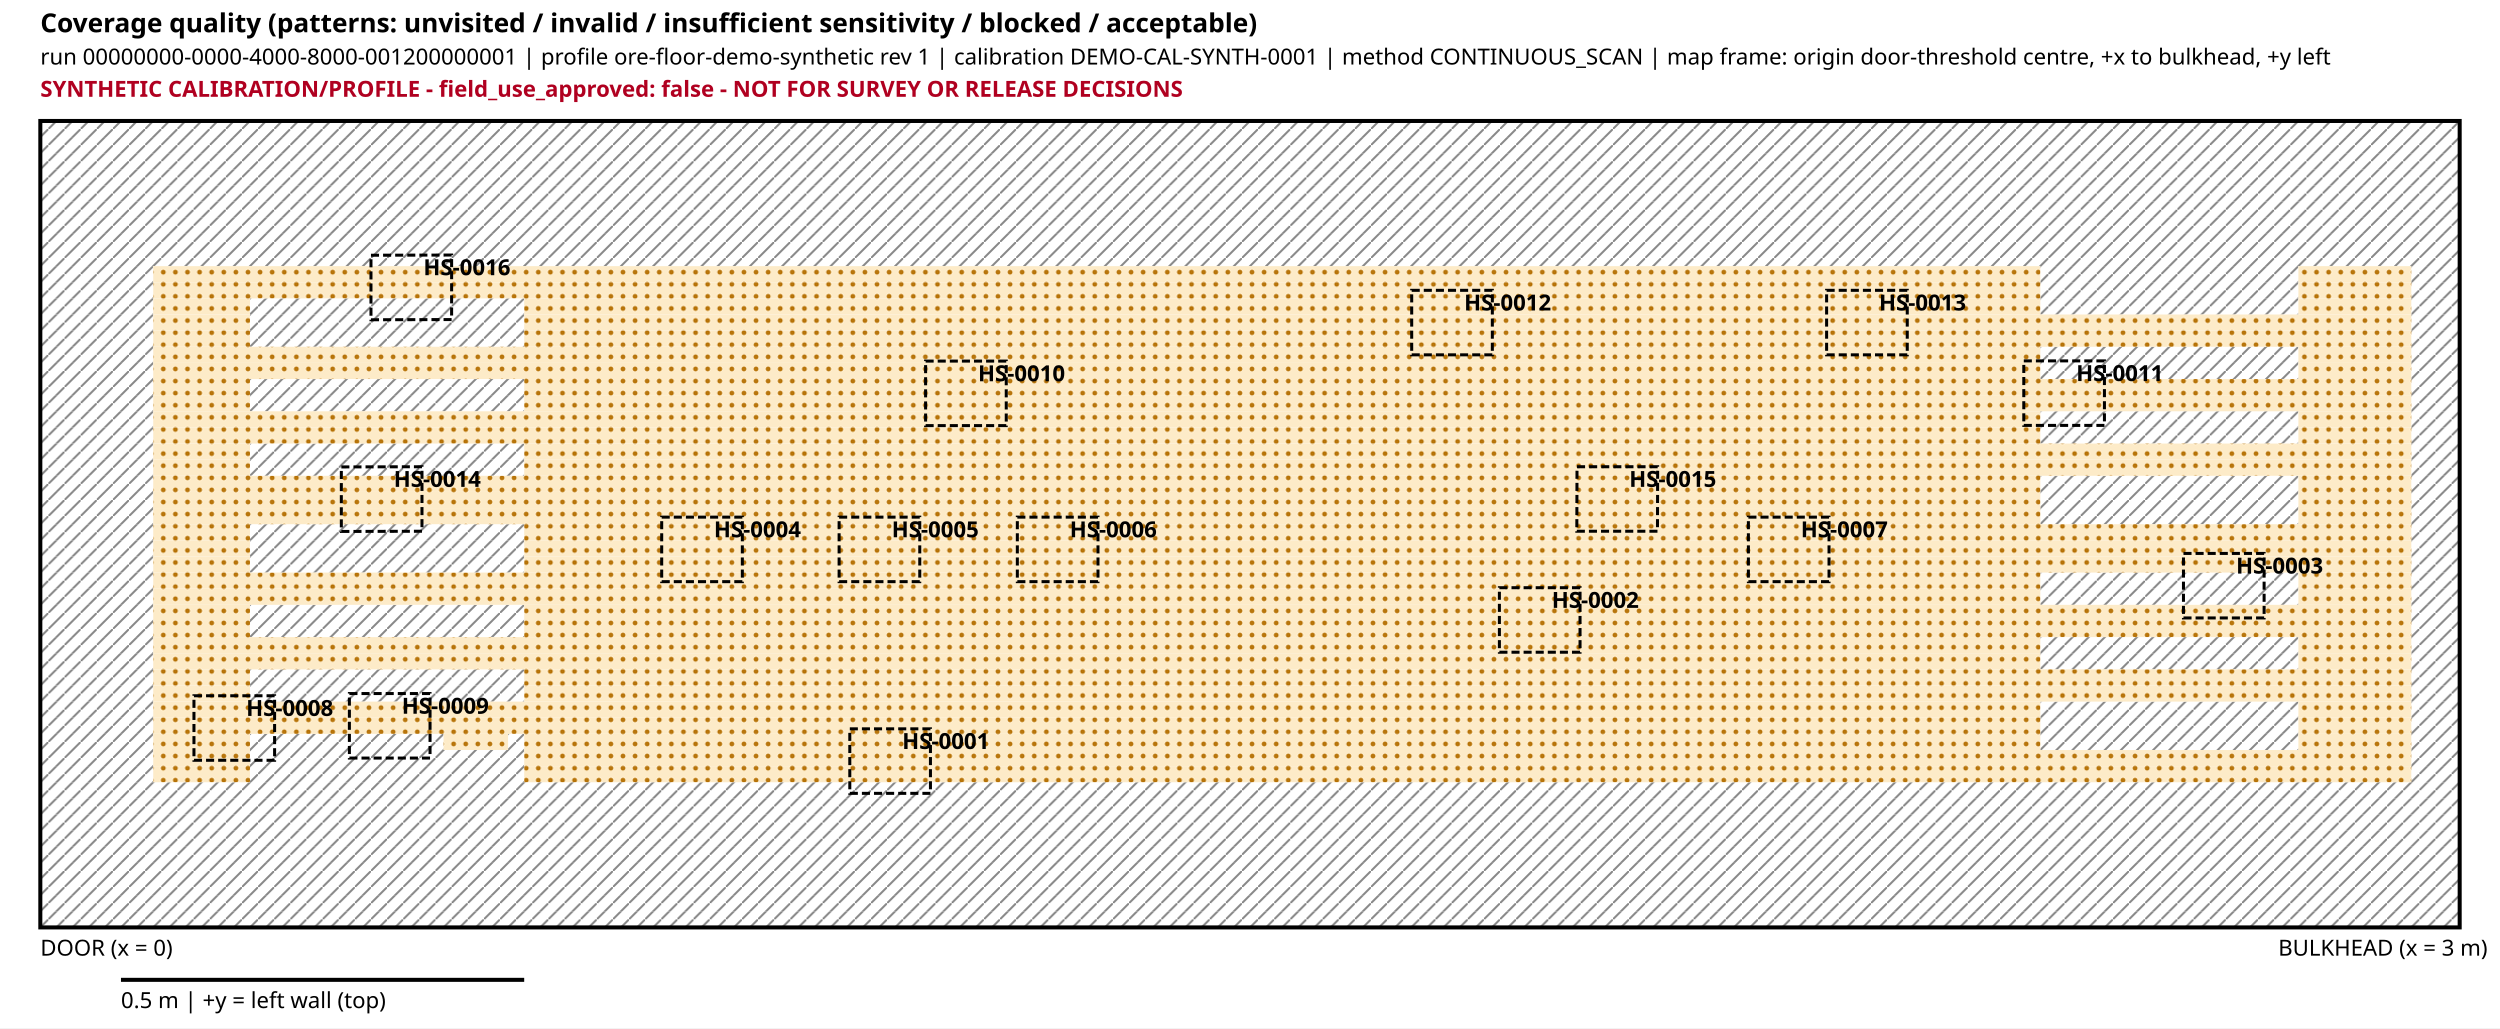
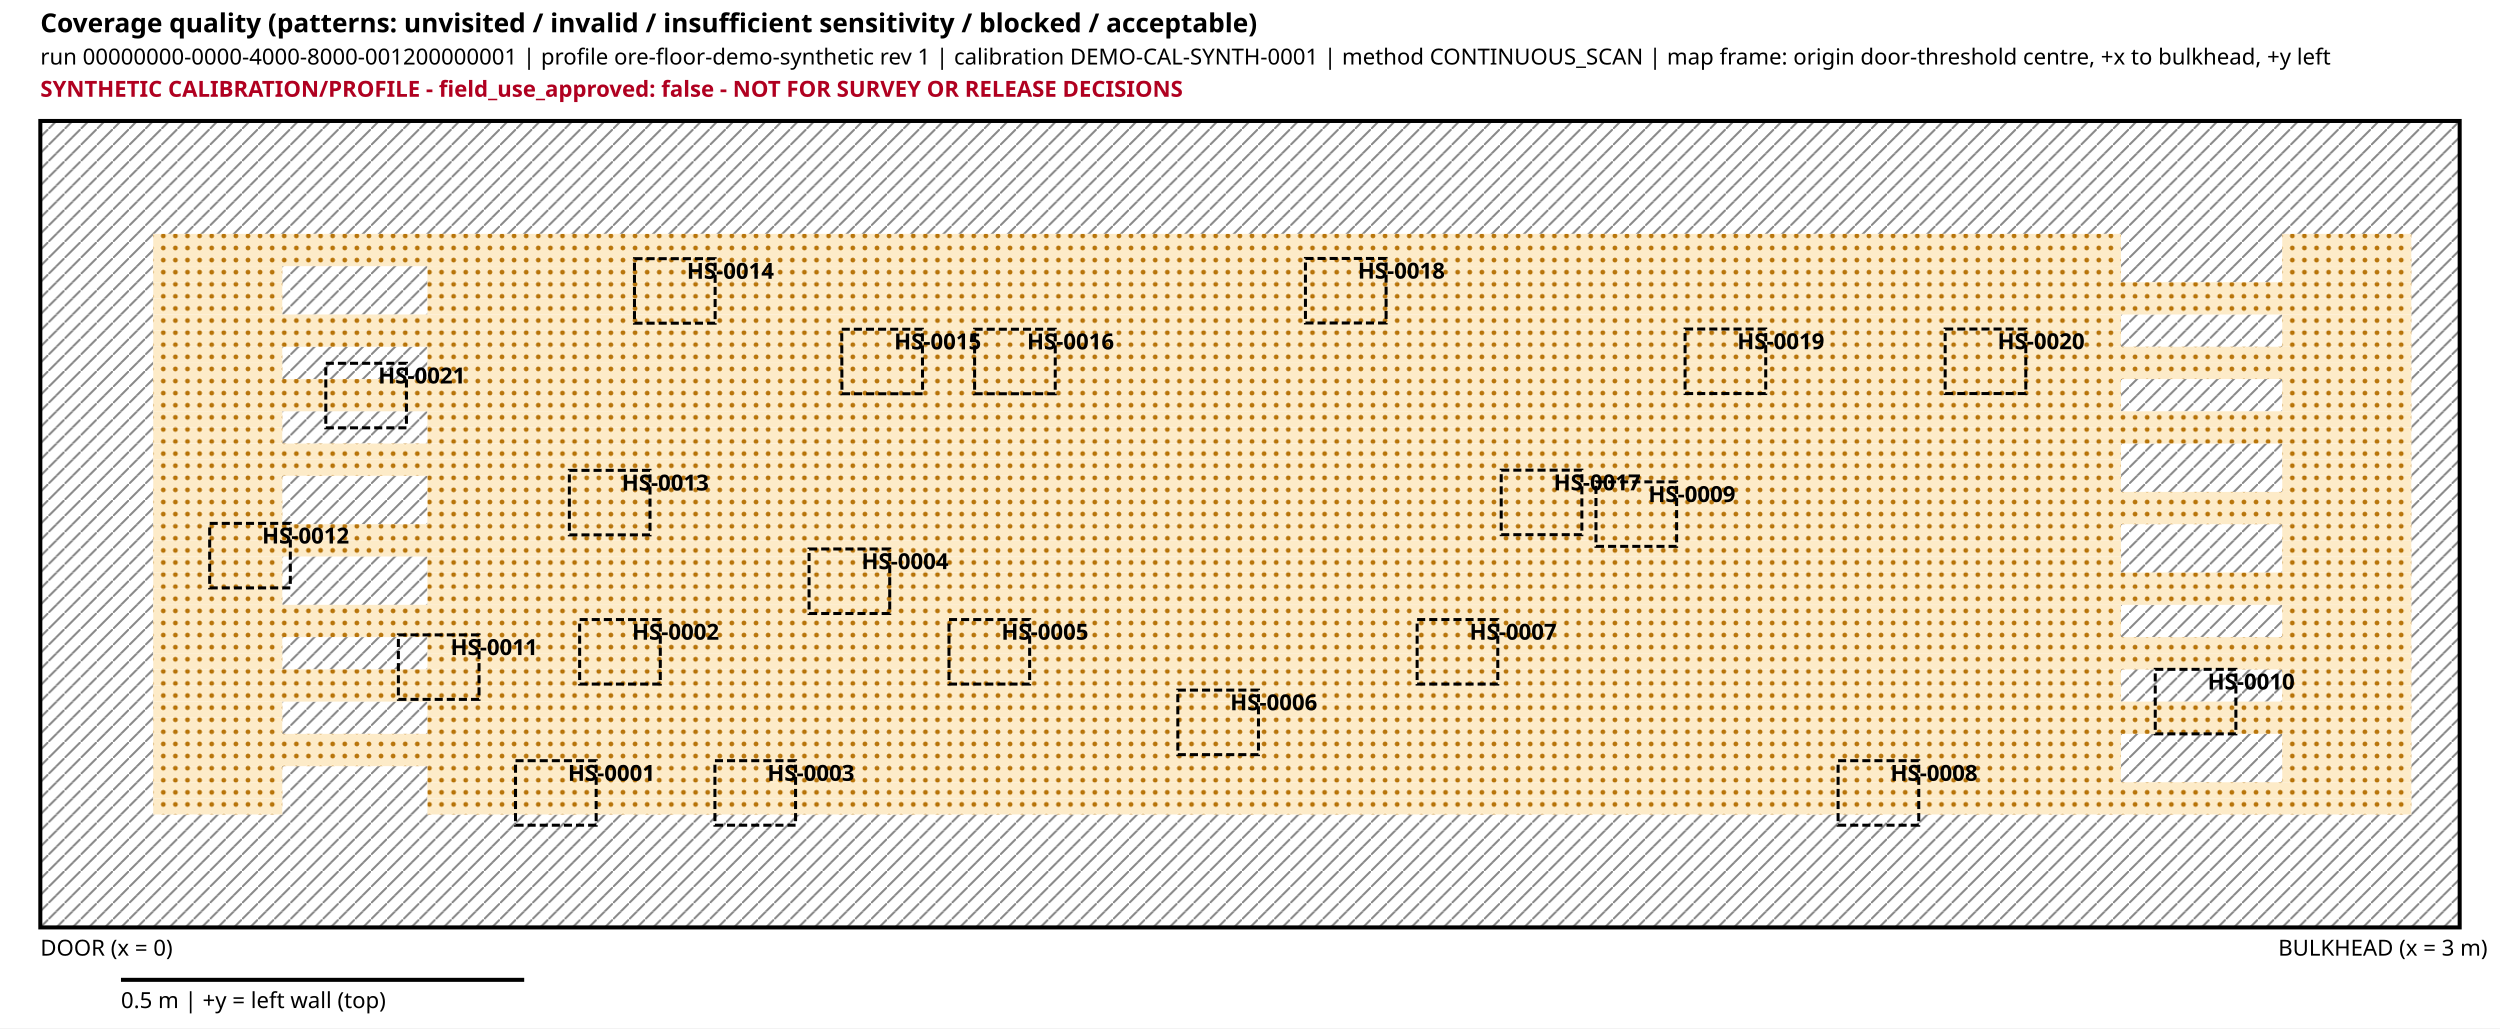
<svg xmlns="http://www.w3.org/2000/svg" width="1240" height="510" viewBox="0 0 1240 510" font-family="sans-serif" font-size="11">
  <defs>
    <pattern id="p-UNVISITED" width="8" height="8" patternUnits="userSpaceOnUse">
      <rect width="8" height="8" fill="#fff" />
      <path d="M0 8L8 0" stroke="#888" stroke-width="1" />
    </pattern>
    <pattern id="p-INVALID_DATA" width="8" height="8" patternUnits="userSpaceOnUse">
      <rect width="8" height="8" fill="#f6d5d5" />
      <path d="M0 0L8 8M0 8L8 0" stroke="#c83c3c" stroke-width="1" />
    </pattern>
    <pattern id="p-INSUFFICIENT_SENSITIVITY" width="6" height="6" patternUnits="userSpaceOnUse">
      <rect width="6" height="6" fill="#fdebc8" />
      <circle cx="3" cy="3" r="1.2" fill="#b9770e" />
    </pattern>
    <pattern id="p-BLOCKED" width="8" height="8" patternUnits="userSpaceOnUse">
      <rect width="8" height="8" fill="#e4dcf0" />
      <path d="M0 4H8" stroke="#785aa0" stroke-width="2" />
    </pattern>
    <pattern id="p-EXCLUDED" width="8" height="8" patternUnits="userSpaceOnUse">
      <rect width="8" height="8" fill="#5a5a5a" />
    </pattern>
    <pattern id="p-ACCEPTABLE" width="8" height="8" patternUnits="userSpaceOnUse">
      <rect width="8" height="8" fill="#2e8b57" />
    </pattern>
  </defs>
  <rect width="1240" height="510" fill="#fff" />
  <text x="20" y="16" font-size="13" font-weight="bold">Coverage quality (patterns: unvisited / invalid / insufficient sensitivity / blocked / acceptable)</text>
  <text x="20" y="32">run 00000000-0000-4000-8000-001200000001 | profile ore-floor-demo-synthetic rev 1 | calibration DEMO-CAL-SYNTH-0001 | method CONTINUOUS_SCAN | map frame: origin door-threshold centre, +x to bulkhead, +y left</text>
  <text x="20" y="48" fill="#b00020" font-weight="bold">SYNTHETIC CALIBRATION/PROFILE - field_use_approved: false - NOT FOR SURVEY OR RELEASE DECISIONS</text>
  <rect x="20.0" y="452.0" width="1200.0" height="8.0" fill="url(#p-UNVISITED)" />
  <rect x="20.0" y="444.0" width="1200.0" height="8.0" fill="url(#p-UNVISITED)" />
  <rect x="20.0" y="436.0" width="1200.0" height="8.0" fill="url(#p-UNVISITED)" />
  <rect x="20.0" y="428.0" width="1200.0" height="8.0" fill="url(#p-UNVISITED)" />
  <rect x="20.0" y="420.0" width="1200.0" height="8.0" fill="url(#p-UNVISITED)" />
  <rect x="20.0" y="412.0" width="1200.0" height="8.0" fill="url(#p-UNVISITED)" />
  <rect x="20.0" y="404.0" width="1200.0" height="8.0" fill="url(#p-UNVISITED)" />
-   <rect x="20.0" y="396.0" width="1200.0" height="8.0" fill="url(#p-UNVISITED)" />
-   <rect x="20.0" y="388.0" width="1200.0" height="8.0" fill="url(#p-UNVISITED)" />
+   <rect x="20.0" y="396.0" width="56.0" height="8.0" fill="url(#p-UNVISITED)" />
+   <rect x="140.0" y="396.0" width="72.0" height="8.0" fill="url(#p-UNVISITED)" />
+   <rect x="1196.0" y="396.0" width="24.0" height="8.0" fill="url(#p-UNVISITED)" />
+   <rect x="20.0" y="388.0" width="56.0" height="8.0" fill="url(#p-UNVISITED)" />
+   <rect x="140.0" y="388.0" width="72.0" height="8.0" fill="url(#p-UNVISITED)" />
+   <rect x="1196.0" y="388.0" width="24.0" height="8.0" fill="url(#p-UNVISITED)" />
  <rect x="20.0" y="380.0" width="56.0" height="8.0" fill="url(#p-UNVISITED)" />
-   <rect x="124.0" y="380.0" width="136.0" height="8.0" fill="url(#p-UNVISITED)" />
+   <rect x="140.0" y="380.0" width="72.0" height="8.0" fill="url(#p-UNVISITED)" />
+   <rect x="1052.0" y="380.0" width="80.0" height="8.0" fill="url(#p-UNVISITED)" />
  <rect x="1196.0" y="380.0" width="24.0" height="8.0" fill="url(#p-UNVISITED)" />
  <rect x="20.0" y="372.0" width="56.0" height="8.0" fill="url(#p-UNVISITED)" />
-   <rect x="124.0" y="372.0" width="136.0" height="8.0" fill="url(#p-UNVISITED)" />
+   <rect x="1052.0" y="372.0" width="80.0" height="8.0" fill="url(#p-UNVISITED)" />
  <rect x="1196.0" y="372.0" width="24.0" height="8.0" fill="url(#p-UNVISITED)" />
  <rect x="20.0" y="364.0" width="56.0" height="8.0" fill="url(#p-UNVISITED)" />
-   <rect x="124.0" y="364.0" width="96.0" height="8.0" fill="url(#p-UNVISITED)" />
-   <rect x="252.0" y="364.0" width="8.0" height="8.0" fill="url(#p-UNVISITED)" />
-   <rect x="1012.0" y="364.0" width="128.0" height="8.0" fill="url(#p-UNVISITED)" />
+   <rect x="1052.0" y="364.0" width="80.0" height="8.0" fill="url(#p-UNVISITED)" />
  <rect x="1196.0" y="364.0" width="24.0" height="8.0" fill="url(#p-UNVISITED)" />
  <rect x="20.0" y="356.0" width="56.0" height="8.0" fill="url(#p-UNVISITED)" />
-   <rect x="1012.0" y="356.0" width="128.0" height="8.0" fill="url(#p-UNVISITED)" />
+   <rect x="140.0" y="356.0" width="72.0" height="8.0" fill="url(#p-UNVISITED)" />
  <rect x="1196.0" y="356.0" width="24.0" height="8.0" fill="url(#p-UNVISITED)" />
  <rect x="20.0" y="348.0" width="56.0" height="8.0" fill="url(#p-UNVISITED)" />
-   <rect x="1012.0" y="348.0" width="128.0" height="8.0" fill="url(#p-UNVISITED)" />
+   <rect x="140.0" y="348.0" width="72.0" height="8.0" fill="url(#p-UNVISITED)" />
  <rect x="1196.0" y="348.0" width="24.0" height="8.0" fill="url(#p-UNVISITED)" />
  <rect x="20.0" y="340.0" width="56.0" height="8.0" fill="url(#p-UNVISITED)" />
-   <rect x="124.0" y="340.0" width="136.0" height="8.0" fill="url(#p-UNVISITED)" />
+   <rect x="1052.0" y="340.0" width="80.0" height="8.0" fill="url(#p-UNVISITED)" />
  <rect x="1196.0" y="340.0" width="24.0" height="8.0" fill="url(#p-UNVISITED)" />
  <rect x="20.0" y="332.0" width="56.0" height="8.0" fill="url(#p-UNVISITED)" />
-   <rect x="124.0" y="332.0" width="136.0" height="8.0" fill="url(#p-UNVISITED)" />
+   <rect x="1052.0" y="332.0" width="80.0" height="8.0" fill="url(#p-UNVISITED)" />
  <rect x="1196.0" y="332.0" width="24.0" height="8.0" fill="url(#p-UNVISITED)" />
  <rect x="20.0" y="324.0" width="56.0" height="8.0" fill="url(#p-UNVISITED)" />
-   <rect x="1012.0" y="324.0" width="128.0" height="8.0" fill="url(#p-UNVISITED)" />
+   <rect x="140.0" y="324.0" width="72.0" height="8.0" fill="url(#p-UNVISITED)" />
  <rect x="1196.0" y="324.0" width="24.0" height="8.0" fill="url(#p-UNVISITED)" />
  <rect x="20.0" y="316.0" width="56.0" height="8.0" fill="url(#p-UNVISITED)" />
-   <rect x="1012.0" y="316.0" width="128.0" height="8.0" fill="url(#p-UNVISITED)" />
+   <rect x="140.0" y="316.0" width="72.0" height="8.0" fill="url(#p-UNVISITED)" />
  <rect x="1196.0" y="316.0" width="24.0" height="8.0" fill="url(#p-UNVISITED)" />
  <rect x="20.0" y="308.0" width="56.0" height="8.0" fill="url(#p-UNVISITED)" />
-   <rect x="124.0" y="308.0" width="136.0" height="8.0" fill="url(#p-UNVISITED)" />
+   <rect x="1052.0" y="308.0" width="80.0" height="8.0" fill="url(#p-UNVISITED)" />
  <rect x="1196.0" y="308.0" width="24.0" height="8.0" fill="url(#p-UNVISITED)" />
  <rect x="20.0" y="300.0" width="56.0" height="8.0" fill="url(#p-UNVISITED)" />
-   <rect x="124.0" y="300.0" width="136.0" height="8.0" fill="url(#p-UNVISITED)" />
+   <rect x="1052.0" y="300.0" width="80.0" height="8.0" fill="url(#p-UNVISITED)" />
  <rect x="1196.0" y="300.0" width="24.0" height="8.0" fill="url(#p-UNVISITED)" />
  <rect x="20.0" y="292.0" width="56.0" height="8.0" fill="url(#p-UNVISITED)" />
-   <rect x="1012.0" y="292.0" width="128.0" height="8.0" fill="url(#p-UNVISITED)" />
+   <rect x="140.0" y="292.0" width="72.0" height="8.0" fill="url(#p-UNVISITED)" />
  <rect x="1196.0" y="292.0" width="24.0" height="8.0" fill="url(#p-UNVISITED)" />
  <rect x="20.0" y="284.0" width="56.0" height="8.0" fill="url(#p-UNVISITED)" />
-   <rect x="1012.0" y="284.0" width="128.0" height="8.0" fill="url(#p-UNVISITED)" />
+   <rect x="140.0" y="284.0" width="72.0" height="8.0" fill="url(#p-UNVISITED)" />
  <rect x="1196.0" y="284.0" width="24.0" height="8.0" fill="url(#p-UNVISITED)" />
  <rect x="20.0" y="276.0" width="56.0" height="8.0" fill="url(#p-UNVISITED)" />
-   <rect x="124.0" y="276.0" width="136.0" height="8.0" fill="url(#p-UNVISITED)" />
+   <rect x="140.0" y="276.0" width="72.0" height="8.0" fill="url(#p-UNVISITED)" />
+   <rect x="1052.0" y="276.0" width="80.0" height="8.0" fill="url(#p-UNVISITED)" />
  <rect x="1196.0" y="276.0" width="24.0" height="8.0" fill="url(#p-UNVISITED)" />
  <rect x="20.0" y="268.0" width="56.0" height="8.0" fill="url(#p-UNVISITED)" />
-   <rect x="124.0" y="268.0" width="136.0" height="8.0" fill="url(#p-UNVISITED)" />
+   <rect x="1052.0" y="268.0" width="80.0" height="8.0" fill="url(#p-UNVISITED)" />
  <rect x="1196.0" y="268.0" width="24.0" height="8.0" fill="url(#p-UNVISITED)" />
  <rect x="20.0" y="260.0" width="56.0" height="8.0" fill="url(#p-UNVISITED)" />
-   <rect x="124.0" y="260.0" width="136.0" height="8.0" fill="url(#p-UNVISITED)" />
+   <rect x="1052.0" y="260.0" width="80.0" height="8.0" fill="url(#p-UNVISITED)" />
  <rect x="1196.0" y="260.0" width="24.0" height="8.0" fill="url(#p-UNVISITED)" />
  <rect x="20.0" y="252.0" width="56.0" height="8.0" fill="url(#p-UNVISITED)" />
-   <rect x="1012.0" y="252.0" width="128.0" height="8.0" fill="url(#p-UNVISITED)" />
+   <rect x="140.0" y="252.0" width="72.0" height="8.0" fill="url(#p-UNVISITED)" />
  <rect x="1196.0" y="252.0" width="24.0" height="8.0" fill="url(#p-UNVISITED)" />
  <rect x="20.0" y="244.0" width="56.0" height="8.0" fill="url(#p-UNVISITED)" />
-   <rect x="1012.0" y="244.0" width="128.0" height="8.0" fill="url(#p-UNVISITED)" />
+   <rect x="140.0" y="244.0" width="72.0" height="8.0" fill="url(#p-UNVISITED)" />
  <rect x="1196.0" y="244.0" width="24.0" height="8.0" fill="url(#p-UNVISITED)" />
  <rect x="20.0" y="236.0" width="56.0" height="8.0" fill="url(#p-UNVISITED)" />
-   <rect x="1012.0" y="236.0" width="128.0" height="8.0" fill="url(#p-UNVISITED)" />
+   <rect x="140.0" y="236.0" width="72.0" height="8.0" fill="url(#p-UNVISITED)" />
+   <rect x="1052.0" y="236.0" width="80.0" height="8.0" fill="url(#p-UNVISITED)" />
  <rect x="1196.0" y="236.0" width="24.0" height="8.0" fill="url(#p-UNVISITED)" />
  <rect x="20.0" y="228.0" width="56.0" height="8.0" fill="url(#p-UNVISITED)" />
-   <rect x="124.0" y="228.0" width="136.0" height="8.0" fill="url(#p-UNVISITED)" />
+   <rect x="1052.0" y="228.0" width="80.0" height="8.0" fill="url(#p-UNVISITED)" />
  <rect x="1196.0" y="228.0" width="24.0" height="8.0" fill="url(#p-UNVISITED)" />
  <rect x="20.0" y="220.0" width="56.0" height="8.0" fill="url(#p-UNVISITED)" />
-   <rect x="124.0" y="220.0" width="136.0" height="8.0" fill="url(#p-UNVISITED)" />
+   <rect x="1052.0" y="220.0" width="80.0" height="8.0" fill="url(#p-UNVISITED)" />
  <rect x="1196.0" y="220.0" width="24.0" height="8.0" fill="url(#p-UNVISITED)" />
  <rect x="20.0" y="212.0" width="56.0" height="8.0" fill="url(#p-UNVISITED)" />
-   <rect x="1012.0" y="212.0" width="128.0" height="8.0" fill="url(#p-UNVISITED)" />
+   <rect x="140.0" y="212.0" width="72.0" height="8.0" fill="url(#p-UNVISITED)" />
  <rect x="1196.0" y="212.0" width="24.0" height="8.0" fill="url(#p-UNVISITED)" />
  <rect x="20.0" y="204.0" width="56.0" height="8.0" fill="url(#p-UNVISITED)" />
-   <rect x="1012.0" y="204.0" width="128.0" height="8.0" fill="url(#p-UNVISITED)" />
+   <rect x="140.0" y="204.0" width="72.0" height="8.0" fill="url(#p-UNVISITED)" />
  <rect x="1196.0" y="204.0" width="24.0" height="8.0" fill="url(#p-UNVISITED)" />
  <rect x="20.0" y="196.0" width="56.0" height="8.0" fill="url(#p-UNVISITED)" />
-   <rect x="124.0" y="196.0" width="136.0" height="8.0" fill="url(#p-UNVISITED)" />
+   <rect x="1052.0" y="196.0" width="80.0" height="8.0" fill="url(#p-UNVISITED)" />
  <rect x="1196.0" y="196.0" width="24.0" height="8.0" fill="url(#p-UNVISITED)" />
  <rect x="20.0" y="188.0" width="56.0" height="8.0" fill="url(#p-UNVISITED)" />
-   <rect x="124.0" y="188.0" width="136.0" height="8.0" fill="url(#p-UNVISITED)" />
+   <rect x="1052.0" y="188.0" width="80.0" height="8.0" fill="url(#p-UNVISITED)" />
  <rect x="1196.0" y="188.0" width="24.0" height="8.0" fill="url(#p-UNVISITED)" />
  <rect x="20.0" y="180.0" width="56.0" height="8.0" fill="url(#p-UNVISITED)" />
-   <rect x="1012.0" y="180.0" width="128.0" height="8.0" fill="url(#p-UNVISITED)" />
+   <rect x="140.0" y="180.0" width="72.0" height="8.0" fill="url(#p-UNVISITED)" />
  <rect x="1196.0" y="180.0" width="24.0" height="8.0" fill="url(#p-UNVISITED)" />
  <rect x="20.0" y="172.0" width="56.0" height="8.0" fill="url(#p-UNVISITED)" />
-   <rect x="1012.0" y="172.0" width="128.0" height="8.0" fill="url(#p-UNVISITED)" />
+   <rect x="140.0" y="172.0" width="72.0" height="8.0" fill="url(#p-UNVISITED)" />
  <rect x="1196.0" y="172.0" width="24.0" height="8.0" fill="url(#p-UNVISITED)" />
  <rect x="20.0" y="164.0" width="56.0" height="8.0" fill="url(#p-UNVISITED)" />
-   <rect x="124.0" y="164.0" width="136.0" height="8.0" fill="url(#p-UNVISITED)" />
+   <rect x="1052.0" y="164.0" width="80.0" height="8.0" fill="url(#p-UNVISITED)" />
  <rect x="1196.0" y="164.0" width="24.0" height="8.0" fill="url(#p-UNVISITED)" />
  <rect x="20.0" y="156.0" width="56.0" height="8.0" fill="url(#p-UNVISITED)" />
-   <rect x="124.0" y="156.0" width="136.0" height="8.0" fill="url(#p-UNVISITED)" />
+   <rect x="1052.0" y="156.0" width="80.0" height="8.0" fill="url(#p-UNVISITED)" />
  <rect x="1196.0" y="156.0" width="24.0" height="8.0" fill="url(#p-UNVISITED)" />
  <rect x="20.0" y="148.0" width="56.0" height="8.0" fill="url(#p-UNVISITED)" />
-   <rect x="124.0" y="148.0" width="136.0" height="8.0" fill="url(#p-UNVISITED)" />
-   <rect x="1012.0" y="148.0" width="128.0" height="8.0" fill="url(#p-UNVISITED)" />
+   <rect x="140.0" y="148.0" width="72.0" height="8.0" fill="url(#p-UNVISITED)" />
  <rect x="1196.0" y="148.0" width="24.0" height="8.0" fill="url(#p-UNVISITED)" />
  <rect x="20.0" y="140.0" width="56.0" height="8.0" fill="url(#p-UNVISITED)" />
-   <rect x="1012.0" y="140.0" width="128.0" height="8.0" fill="url(#p-UNVISITED)" />
+   <rect x="140.0" y="140.0" width="72.0" height="8.0" fill="url(#p-UNVISITED)" />
  <rect x="1196.0" y="140.0" width="24.0" height="8.0" fill="url(#p-UNVISITED)" />
  <rect x="20.0" y="132.0" width="56.0" height="8.0" fill="url(#p-UNVISITED)" />
-   <rect x="1012.0" y="132.0" width="128.0" height="8.0" fill="url(#p-UNVISITED)" />
+   <rect x="140.0" y="132.0" width="72.0" height="8.0" fill="url(#p-UNVISITED)" />
+   <rect x="1052.0" y="132.0" width="80.0" height="8.0" fill="url(#p-UNVISITED)" />
  <rect x="1196.0" y="132.0" width="24.0" height="8.0" fill="url(#p-UNVISITED)" />
-   <rect x="20.0" y="124.0" width="1200.0" height="8.0" fill="url(#p-UNVISITED)" />
-   <rect x="20.0" y="116.0" width="1200.0" height="8.0" fill="url(#p-UNVISITED)" />
+   <rect x="20.0" y="124.0" width="56.0" height="8.0" fill="url(#p-UNVISITED)" />
+   <rect x="1052.0" y="124.0" width="80.0" height="8.0" fill="url(#p-UNVISITED)" />
+   <rect x="1196.0" y="124.0" width="24.0" height="8.0" fill="url(#p-UNVISITED)" />
+   <rect x="20.0" y="116.0" width="56.0" height="8.0" fill="url(#p-UNVISITED)" />
+   <rect x="1052.0" y="116.0" width="80.0" height="8.0" fill="url(#p-UNVISITED)" />
+   <rect x="1196.0" y="116.0" width="24.0" height="8.0" fill="url(#p-UNVISITED)" />
  <rect x="20.0" y="108.0" width="1200.0" height="8.0" fill="url(#p-UNVISITED)" />
  <rect x="20.0" y="100.0" width="1200.0" height="8.0" fill="url(#p-UNVISITED)" />
  <rect x="20.0" y="92.0" width="1200.0" height="8.0" fill="url(#p-UNVISITED)" />
  <rect x="20.0" y="84.0" width="1200.0" height="8.0" fill="url(#p-UNVISITED)" />
  <rect x="20.0" y="76.0" width="1200.0" height="8.0" fill="url(#p-UNVISITED)" />
  <rect x="20.0" y="68.0" width="1200.0" height="8.0" fill="url(#p-UNVISITED)" />
  <rect x="20.0" y="60.0" width="1200.0" height="8.0" fill="url(#p-UNVISITED)" />
-   <rect x="76.0" y="380.0" width="48.0" height="8.0" fill="url(#p-INSUFFICIENT_SENSITIVITY)" />
-   <rect x="260.0" y="380.0" width="936.0" height="8.0" fill="url(#p-INSUFFICIENT_SENSITIVITY)" />
-   <rect x="76.0" y="372.0" width="48.0" height="8.0" fill="url(#p-INSUFFICIENT_SENSITIVITY)" />
-   <rect x="260.0" y="372.0" width="936.0" height="8.0" fill="url(#p-INSUFFICIENT_SENSITIVITY)" />
-   <rect x="76.0" y="364.0" width="48.0" height="8.0" fill="url(#p-INSUFFICIENT_SENSITIVITY)" />
-   <rect x="220.0" y="364.0" width="32.0" height="8.0" fill="url(#p-INSUFFICIENT_SENSITIVITY)" />
-   <rect x="260.0" y="364.0" width="752.0" height="8.0" fill="url(#p-INSUFFICIENT_SENSITIVITY)" />
-   <rect x="1140.0" y="364.0" width="56.0" height="8.0" fill="url(#p-INSUFFICIENT_SENSITIVITY)" />
-   <rect x="76.0" y="356.0" width="936.0" height="8.0" fill="url(#p-INSUFFICIENT_SENSITIVITY)" />
-   <rect x="1140.0" y="356.0" width="56.0" height="8.0" fill="url(#p-INSUFFICIENT_SENSITIVITY)" />
-   <rect x="76.0" y="348.0" width="936.0" height="8.0" fill="url(#p-INSUFFICIENT_SENSITIVITY)" />
-   <rect x="1140.0" y="348.0" width="56.0" height="8.0" fill="url(#p-INSUFFICIENT_SENSITIVITY)" />
-   <rect x="76.0" y="340.0" width="48.0" height="8.0" fill="url(#p-INSUFFICIENT_SENSITIVITY)" />
-   <rect x="260.0" y="340.0" width="936.0" height="8.0" fill="url(#p-INSUFFICIENT_SENSITIVITY)" />
-   <rect x="76.0" y="332.0" width="48.0" height="8.0" fill="url(#p-INSUFFICIENT_SENSITIVITY)" />
-   <rect x="260.0" y="332.0" width="936.0" height="8.0" fill="url(#p-INSUFFICIENT_SENSITIVITY)" />
-   <rect x="76.0" y="324.0" width="936.0" height="8.0" fill="url(#p-INSUFFICIENT_SENSITIVITY)" />
-   <rect x="1140.0" y="324.0" width="56.0" height="8.0" fill="url(#p-INSUFFICIENT_SENSITIVITY)" />
-   <rect x="76.0" y="316.0" width="936.0" height="8.0" fill="url(#p-INSUFFICIENT_SENSITIVITY)" />
-   <rect x="1140.0" y="316.0" width="56.0" height="8.0" fill="url(#p-INSUFFICIENT_SENSITIVITY)" />
-   <rect x="76.0" y="308.0" width="48.0" height="8.0" fill="url(#p-INSUFFICIENT_SENSITIVITY)" />
-   <rect x="260.0" y="308.0" width="936.0" height="8.0" fill="url(#p-INSUFFICIENT_SENSITIVITY)" />
-   <rect x="76.0" y="300.0" width="48.0" height="8.0" fill="url(#p-INSUFFICIENT_SENSITIVITY)" />
-   <rect x="260.0" y="300.0" width="936.0" height="8.0" fill="url(#p-INSUFFICIENT_SENSITIVITY)" />
-   <rect x="76.0" y="292.0" width="936.0" height="8.0" fill="url(#p-INSUFFICIENT_SENSITIVITY)" />
-   <rect x="1140.0" y="292.0" width="56.0" height="8.0" fill="url(#p-INSUFFICIENT_SENSITIVITY)" />
-   <rect x="76.0" y="284.0" width="936.0" height="8.0" fill="url(#p-INSUFFICIENT_SENSITIVITY)" />
-   <rect x="1140.0" y="284.0" width="56.0" height="8.0" fill="url(#p-INSUFFICIENT_SENSITIVITY)" />
-   <rect x="76.0" y="276.0" width="48.0" height="8.0" fill="url(#p-INSUFFICIENT_SENSITIVITY)" />
-   <rect x="260.0" y="276.0" width="936.0" height="8.0" fill="url(#p-INSUFFICIENT_SENSITIVITY)" />
-   <rect x="76.0" y="268.0" width="48.0" height="8.0" fill="url(#p-INSUFFICIENT_SENSITIVITY)" />
-   <rect x="260.0" y="268.0" width="936.0" height="8.0" fill="url(#p-INSUFFICIENT_SENSITIVITY)" />
-   <rect x="76.0" y="260.0" width="48.0" height="8.0" fill="url(#p-INSUFFICIENT_SENSITIVITY)" />
-   <rect x="260.0" y="260.0" width="936.0" height="8.0" fill="url(#p-INSUFFICIENT_SENSITIVITY)" />
-   <rect x="76.0" y="252.0" width="936.0" height="8.0" fill="url(#p-INSUFFICIENT_SENSITIVITY)" />
-   <rect x="1140.0" y="252.0" width="56.0" height="8.0" fill="url(#p-INSUFFICIENT_SENSITIVITY)" />
-   <rect x="76.0" y="244.0" width="936.0" height="8.0" fill="url(#p-INSUFFICIENT_SENSITIVITY)" />
-   <rect x="1140.0" y="244.0" width="56.0" height="8.0" fill="url(#p-INSUFFICIENT_SENSITIVITY)" />
-   <rect x="76.0" y="236.0" width="936.0" height="8.0" fill="url(#p-INSUFFICIENT_SENSITIVITY)" />
-   <rect x="1140.0" y="236.0" width="56.0" height="8.0" fill="url(#p-INSUFFICIENT_SENSITIVITY)" />
-   <rect x="76.0" y="228.0" width="48.0" height="8.0" fill="url(#p-INSUFFICIENT_SENSITIVITY)" />
-   <rect x="260.0" y="228.0" width="936.0" height="8.0" fill="url(#p-INSUFFICIENT_SENSITIVITY)" />
-   <rect x="76.0" y="220.0" width="48.0" height="8.0" fill="url(#p-INSUFFICIENT_SENSITIVITY)" />
-   <rect x="260.0" y="220.0" width="936.0" height="8.0" fill="url(#p-INSUFFICIENT_SENSITIVITY)" />
-   <rect x="76.0" y="212.0" width="936.0" height="8.0" fill="url(#p-INSUFFICIENT_SENSITIVITY)" />
-   <rect x="1140.0" y="212.0" width="56.0" height="8.0" fill="url(#p-INSUFFICIENT_SENSITIVITY)" />
-   <rect x="76.0" y="204.0" width="936.0" height="8.0" fill="url(#p-INSUFFICIENT_SENSITIVITY)" />
-   <rect x="1140.0" y="204.0" width="56.0" height="8.0" fill="url(#p-INSUFFICIENT_SENSITIVITY)" />
-   <rect x="76.0" y="196.0" width="48.0" height="8.0" fill="url(#p-INSUFFICIENT_SENSITIVITY)" />
-   <rect x="260.0" y="196.0" width="936.0" height="8.0" fill="url(#p-INSUFFICIENT_SENSITIVITY)" />
-   <rect x="76.0" y="188.0" width="48.0" height="8.0" fill="url(#p-INSUFFICIENT_SENSITIVITY)" />
-   <rect x="260.0" y="188.0" width="936.0" height="8.0" fill="url(#p-INSUFFICIENT_SENSITIVITY)" />
-   <rect x="76.0" y="180.0" width="936.0" height="8.0" fill="url(#p-INSUFFICIENT_SENSITIVITY)" />
-   <rect x="1140.0" y="180.0" width="56.0" height="8.0" fill="url(#p-INSUFFICIENT_SENSITIVITY)" />
-   <rect x="76.0" y="172.0" width="936.0" height="8.0" fill="url(#p-INSUFFICIENT_SENSITIVITY)" />
-   <rect x="1140.0" y="172.0" width="56.0" height="8.0" fill="url(#p-INSUFFICIENT_SENSITIVITY)" />
-   <rect x="76.0" y="164.0" width="48.0" height="8.0" fill="url(#p-INSUFFICIENT_SENSITIVITY)" />
-   <rect x="260.0" y="164.0" width="936.0" height="8.0" fill="url(#p-INSUFFICIENT_SENSITIVITY)" />
-   <rect x="76.0" y="156.0" width="48.0" height="8.0" fill="url(#p-INSUFFICIENT_SENSITIVITY)" />
-   <rect x="260.0" y="156.0" width="936.0" height="8.0" fill="url(#p-INSUFFICIENT_SENSITIVITY)" />
-   <rect x="76.0" y="148.0" width="48.0" height="8.0" fill="url(#p-INSUFFICIENT_SENSITIVITY)" />
-   <rect x="260.0" y="148.0" width="752.0" height="8.0" fill="url(#p-INSUFFICIENT_SENSITIVITY)" />
-   <rect x="1140.0" y="148.0" width="56.0" height="8.0" fill="url(#p-INSUFFICIENT_SENSITIVITY)" />
-   <rect x="76.0" y="140.0" width="936.0" height="8.0" fill="url(#p-INSUFFICIENT_SENSITIVITY)" />
-   <rect x="1140.0" y="140.0" width="56.0" height="8.0" fill="url(#p-INSUFFICIENT_SENSITIVITY)" />
-   <rect x="76.0" y="132.0" width="936.0" height="8.0" fill="url(#p-INSUFFICIENT_SENSITIVITY)" />
-   <rect x="1140.0" y="132.0" width="56.0" height="8.0" fill="url(#p-INSUFFICIENT_SENSITIVITY)" />
+   <rect x="76.0" y="396.0" width="64.0" height="8.0" fill="url(#p-INSUFFICIENT_SENSITIVITY)" />
+   <rect x="212.0" y="396.0" width="984.0" height="8.0" fill="url(#p-INSUFFICIENT_SENSITIVITY)" />
+   <rect x="76.0" y="388.0" width="64.0" height="8.0" fill="url(#p-INSUFFICIENT_SENSITIVITY)" />
+   <rect x="212.0" y="388.0" width="984.0" height="8.0" fill="url(#p-INSUFFICIENT_SENSITIVITY)" />
+   <rect x="76.0" y="380.0" width="64.0" height="8.0" fill="url(#p-INSUFFICIENT_SENSITIVITY)" />
+   <rect x="212.0" y="380.0" width="840.0" height="8.0" fill="url(#p-INSUFFICIENT_SENSITIVITY)" />
+   <rect x="1132.0" y="380.0" width="64.0" height="8.0" fill="url(#p-INSUFFICIENT_SENSITIVITY)" />
+   <rect x="76.0" y="372.0" width="976.0" height="8.0" fill="url(#p-INSUFFICIENT_SENSITIVITY)" />
+   <rect x="1132.0" y="372.0" width="64.0" height="8.0" fill="url(#p-INSUFFICIENT_SENSITIVITY)" />
+   <rect x="76.0" y="364.0" width="976.0" height="8.0" fill="url(#p-INSUFFICIENT_SENSITIVITY)" />
+   <rect x="1132.0" y="364.0" width="64.0" height="8.0" fill="url(#p-INSUFFICIENT_SENSITIVITY)" />
+   <rect x="76.0" y="356.0" width="64.0" height="8.0" fill="url(#p-INSUFFICIENT_SENSITIVITY)" />
+   <rect x="212.0" y="356.0" width="984.0" height="8.0" fill="url(#p-INSUFFICIENT_SENSITIVITY)" />
+   <rect x="76.0" y="348.0" width="64.0" height="8.0" fill="url(#p-INSUFFICIENT_SENSITIVITY)" />
+   <rect x="212.0" y="348.0" width="984.0" height="8.0" fill="url(#p-INSUFFICIENT_SENSITIVITY)" />
+   <rect x="76.0" y="340.0" width="976.0" height="8.0" fill="url(#p-INSUFFICIENT_SENSITIVITY)" />
+   <rect x="1132.0" y="340.0" width="64.0" height="8.0" fill="url(#p-INSUFFICIENT_SENSITIVITY)" />
+   <rect x="76.0" y="332.0" width="976.0" height="8.0" fill="url(#p-INSUFFICIENT_SENSITIVITY)" />
+   <rect x="1132.0" y="332.0" width="64.0" height="8.0" fill="url(#p-INSUFFICIENT_SENSITIVITY)" />
+   <rect x="76.0" y="324.0" width="64.0" height="8.0" fill="url(#p-INSUFFICIENT_SENSITIVITY)" />
+   <rect x="212.0" y="324.0" width="984.0" height="8.0" fill="url(#p-INSUFFICIENT_SENSITIVITY)" />
+   <rect x="76.0" y="316.0" width="64.0" height="8.0" fill="url(#p-INSUFFICIENT_SENSITIVITY)" />
+   <rect x="212.0" y="316.0" width="984.0" height="8.0" fill="url(#p-INSUFFICIENT_SENSITIVITY)" />
+   <rect x="76.0" y="308.0" width="976.0" height="8.0" fill="url(#p-INSUFFICIENT_SENSITIVITY)" />
+   <rect x="1132.0" y="308.0" width="64.0" height="8.0" fill="url(#p-INSUFFICIENT_SENSITIVITY)" />
+   <rect x="76.0" y="300.0" width="976.0" height="8.0" fill="url(#p-INSUFFICIENT_SENSITIVITY)" />
+   <rect x="1132.0" y="300.0" width="64.0" height="8.0" fill="url(#p-INSUFFICIENT_SENSITIVITY)" />
+   <rect x="76.0" y="292.0" width="64.0" height="8.0" fill="url(#p-INSUFFICIENT_SENSITIVITY)" />
+   <rect x="212.0" y="292.0" width="984.0" height="8.0" fill="url(#p-INSUFFICIENT_SENSITIVITY)" />
+   <rect x="76.0" y="284.0" width="64.0" height="8.0" fill="url(#p-INSUFFICIENT_SENSITIVITY)" />
+   <rect x="212.0" y="284.0" width="984.0" height="8.0" fill="url(#p-INSUFFICIENT_SENSITIVITY)" />
+   <rect x="76.0" y="276.0" width="64.0" height="8.0" fill="url(#p-INSUFFICIENT_SENSITIVITY)" />
+   <rect x="212.0" y="276.0" width="840.0" height="8.0" fill="url(#p-INSUFFICIENT_SENSITIVITY)" />
+   <rect x="1132.0" y="276.0" width="64.0" height="8.0" fill="url(#p-INSUFFICIENT_SENSITIVITY)" />
+   <rect x="76.0" y="268.0" width="976.0" height="8.0" fill="url(#p-INSUFFICIENT_SENSITIVITY)" />
+   <rect x="1132.0" y="268.0" width="64.0" height="8.0" fill="url(#p-INSUFFICIENT_SENSITIVITY)" />
+   <rect x="76.0" y="260.0" width="976.0" height="8.0" fill="url(#p-INSUFFICIENT_SENSITIVITY)" />
+   <rect x="1132.0" y="260.0" width="64.0" height="8.0" fill="url(#p-INSUFFICIENT_SENSITIVITY)" />
+   <rect x="76.0" y="252.0" width="64.0" height="8.0" fill="url(#p-INSUFFICIENT_SENSITIVITY)" />
+   <rect x="212.0" y="252.0" width="984.0" height="8.0" fill="url(#p-INSUFFICIENT_SENSITIVITY)" />
+   <rect x="76.0" y="244.0" width="64.0" height="8.0" fill="url(#p-INSUFFICIENT_SENSITIVITY)" />
+   <rect x="212.0" y="244.0" width="984.0" height="8.0" fill="url(#p-INSUFFICIENT_SENSITIVITY)" />
+   <rect x="76.0" y="236.0" width="64.0" height="8.0" fill="url(#p-INSUFFICIENT_SENSITIVITY)" />
+   <rect x="212.0" y="236.0" width="840.0" height="8.0" fill="url(#p-INSUFFICIENT_SENSITIVITY)" />
+   <rect x="1132.0" y="236.0" width="64.0" height="8.0" fill="url(#p-INSUFFICIENT_SENSITIVITY)" />
+   <rect x="76.0" y="228.0" width="976.0" height="8.0" fill="url(#p-INSUFFICIENT_SENSITIVITY)" />
+   <rect x="1132.0" y="228.0" width="64.0" height="8.0" fill="url(#p-INSUFFICIENT_SENSITIVITY)" />
+   <rect x="76.0" y="220.0" width="976.0" height="8.0" fill="url(#p-INSUFFICIENT_SENSITIVITY)" />
+   <rect x="1132.0" y="220.0" width="64.0" height="8.0" fill="url(#p-INSUFFICIENT_SENSITIVITY)" />
+   <rect x="76.0" y="212.0" width="64.0" height="8.0" fill="url(#p-INSUFFICIENT_SENSITIVITY)" />
+   <rect x="212.0" y="212.0" width="984.0" height="8.0" fill="url(#p-INSUFFICIENT_SENSITIVITY)" />
+   <rect x="76.0" y="204.0" width="64.0" height="8.0" fill="url(#p-INSUFFICIENT_SENSITIVITY)" />
+   <rect x="212.0" y="204.0" width="984.0" height="8.0" fill="url(#p-INSUFFICIENT_SENSITIVITY)" />
+   <rect x="76.0" y="196.0" width="976.0" height="8.0" fill="url(#p-INSUFFICIENT_SENSITIVITY)" />
+   <rect x="1132.0" y="196.0" width="64.0" height="8.0" fill="url(#p-INSUFFICIENT_SENSITIVITY)" />
+   <rect x="76.0" y="188.0" width="976.0" height="8.0" fill="url(#p-INSUFFICIENT_SENSITIVITY)" />
+   <rect x="1132.0" y="188.0" width="64.0" height="8.0" fill="url(#p-INSUFFICIENT_SENSITIVITY)" />
+   <rect x="76.0" y="180.0" width="64.0" height="8.0" fill="url(#p-INSUFFICIENT_SENSITIVITY)" />
+   <rect x="212.0" y="180.0" width="984.0" height="8.0" fill="url(#p-INSUFFICIENT_SENSITIVITY)" />
+   <rect x="76.0" y="172.0" width="64.0" height="8.0" fill="url(#p-INSUFFICIENT_SENSITIVITY)" />
+   <rect x="212.0" y="172.0" width="984.0" height="8.0" fill="url(#p-INSUFFICIENT_SENSITIVITY)" />
+   <rect x="76.0" y="164.0" width="976.0" height="8.0" fill="url(#p-INSUFFICIENT_SENSITIVITY)" />
+   <rect x="1132.0" y="164.0" width="64.0" height="8.0" fill="url(#p-INSUFFICIENT_SENSITIVITY)" />
+   <rect x="76.0" y="156.0" width="976.0" height="8.0" fill="url(#p-INSUFFICIENT_SENSITIVITY)" />
+   <rect x="1132.0" y="156.0" width="64.0" height="8.0" fill="url(#p-INSUFFICIENT_SENSITIVITY)" />
+   <rect x="76.0" y="148.0" width="64.0" height="8.0" fill="url(#p-INSUFFICIENT_SENSITIVITY)" />
+   <rect x="212.0" y="148.0" width="984.0" height="8.0" fill="url(#p-INSUFFICIENT_SENSITIVITY)" />
+   <rect x="76.0" y="140.0" width="64.0" height="8.0" fill="url(#p-INSUFFICIENT_SENSITIVITY)" />
+   <rect x="212.0" y="140.0" width="984.0" height="8.0" fill="url(#p-INSUFFICIENT_SENSITIVITY)" />
+   <rect x="76.0" y="132.0" width="64.0" height="8.0" fill="url(#p-INSUFFICIENT_SENSITIVITY)" />
+   <rect x="212.0" y="132.0" width="840.0" height="8.0" fill="url(#p-INSUFFICIENT_SENSITIVITY)" />
+   <rect x="1132.0" y="132.0" width="64.0" height="8.0" fill="url(#p-INSUFFICIENT_SENSITIVITY)" />
+   <rect x="76.0" y="124.0" width="976.0" height="8.0" fill="url(#p-INSUFFICIENT_SENSITIVITY)" />
+   <rect x="1132.0" y="124.0" width="64.0" height="8.0" fill="url(#p-INSUFFICIENT_SENSITIVITY)" />
+   <rect x="76.0" y="116.0" width="976.0" height="8.0" fill="url(#p-INSUFFICIENT_SENSITIVITY)" />
+   <rect x="1132.0" y="116.0" width="64.0" height="8.0" fill="url(#p-INSUFFICIENT_SENSITIVITY)" />
  <rect x="20.0" y="60.0" width="1200.0" height="400.0" fill="none" stroke="#000" stroke-width="2" />
  <text x="20.0" y="474.0">DOOR (x = 0)</text>
  <text x="1130.0" y="474.0">BULKHEAD (x = 3 m)</text>
  <line x1="60.0" y1="486.0" x2="260.0" y2="486.0" stroke="#000" stroke-width="2" />
  <text x="60.0" y="500.0">0.5 m | +y = left wall (top)</text>
-   <polygon points="421.5,393.5 461.5,393.5 461.5,361.5 421.5,361.5" fill="none" stroke="#000" stroke-width="1.5" stroke-dasharray="4 2" />
-   <text x="447.5" y="371.5" font-weight="bold">HS-0001</text>
-   <polygon points="743.7,323.5 783.7,323.5 783.7,291.5 743.7,291.5" fill="none" stroke="#000" stroke-width="1.5" stroke-dasharray="4 2" />
-   <text x="769.7" y="301.5" font-weight="bold">HS-0002</text>
-   <polygon points="1083.0,306.5 1123.0,306.5 1123.0,274.5 1083.0,274.5" fill="none" stroke="#000" stroke-width="1.5" stroke-dasharray="4 2" />
-   <text x="1109.1" y="284.5" font-weight="bold">HS-0003</text>
-   <polygon points="328.2,288.5 368.2,288.5 368.2,256.5 328.2,256.5" fill="none" stroke="#000" stroke-width="1.5" stroke-dasharray="4 2" />
-   <text x="354.1" y="266.5" font-weight="bold">HS-0004</text>
-   <polygon points="416.2,288.5 456.2,288.5 456.2,256.5 416.2,256.5" fill="none" stroke="#000" stroke-width="1.5" stroke-dasharray="4 2" />
-   <text x="442.3" y="266.5" font-weight="bold">HS-0005</text>
-   <polygon points="504.6,288.5 544.6,288.5 544.6,256.5 504.6,256.5" fill="none" stroke="#000" stroke-width="1.5" stroke-dasharray="4 2" />
-   <text x="530.6" y="266.5" font-weight="bold">HS-0006</text>
-   <polygon points="867.2,288.5 907.2,288.5 907.2,256.5 867.2,256.5" fill="none" stroke="#000" stroke-width="1.5" stroke-dasharray="4 2" />
-   <text x="893.2" y="266.5" font-weight="bold">HS-0007</text>
-   <polygon points="136.2,345.1 96.2,345.1 96.2,377.1 136.2,377.1" fill="none" stroke="#000" stroke-width="1.5" stroke-dasharray="4 2" />
-   <text x="122.1" y="355.1" font-weight="bold">HS-0008</text>
-   <polygon points="213.3,344.0 173.3,344.0 173.3,376.0 213.3,376.0" fill="none" stroke="#000" stroke-width="1.5" stroke-dasharray="4 2" />
-   <text x="199.3" y="354.0" font-weight="bold">HS-0009</text>
-   <polygon points="459.1,211.1 499.1,211.1 499.1,179.1 459.1,179.1" fill="none" stroke="#000" stroke-width="1.5" stroke-dasharray="4 2" />
-   <text x="485.1" y="189.1" font-weight="bold">HS-0010</text>
-   <polygon points="1003.8,211.0 1043.8,211.0 1043.8,179.0 1003.8,179.0" fill="none" stroke="#000" stroke-width="1.5" stroke-dasharray="4 2" />
-   <text x="1029.8" y="189.0" font-weight="bold">HS-0011</text>
-   <polygon points="700.2,176.0 740.2,176.0 740.2,144.0 700.2,144.0" fill="none" stroke="#000" stroke-width="1.5" stroke-dasharray="4 2" />
-   <text x="726.2" y="154.0" font-weight="bold">HS-0012</text>
-   <polygon points="906.0,176.0 946.0,176.0 946.0,144.0 906.0,144.0" fill="none" stroke="#000" stroke-width="1.5" stroke-dasharray="4 2" />
-   <text x="932.0" y="154.0" font-weight="bold">HS-0013</text>
-   <polygon points="209.3,231.5 169.3,231.6 169.3,263.6 209.3,263.5" fill="none" stroke="#000" stroke-width="1.5" stroke-dasharray="4 2" />
-   <text x="195.3" y="241.5" font-weight="bold">HS-0014</text>
-   <polygon points="822.2,231.5 782.2,231.5 782.1,263.5 822.1,263.5" fill="none" stroke="#000" stroke-width="1.5" stroke-dasharray="4 2" />
-   <text x="808.1" y="241.5" font-weight="bold">HS-0015</text>
-   <polygon points="224.0,126.5 184.0,126.6 184.0,158.6 224.0,158.5" fill="none" stroke="#000" stroke-width="1.5" stroke-dasharray="4 2" />
-   <text x="210.0" y="136.5" font-weight="bold">HS-0016</text>
+   <polygon points="255.7,409.3 295.7,409.3 295.7,377.3 255.7,377.3" fill="none" stroke="#000" stroke-width="1.5" stroke-dasharray="4 2" />
+   <text x="281.7" y="387.3" font-weight="bold">HS-0001</text>
+   <polygon points="287.5,339.3 327.5,339.3 327.5,307.3 287.5,307.3" fill="none" stroke="#000" stroke-width="1.5" stroke-dasharray="4 2" />
+   <text x="313.5" y="317.3" font-weight="bold">HS-0002</text>
+   <polygon points="354.6,409.3 394.6,409.3 394.6,377.3 354.6,377.3" fill="none" stroke="#000" stroke-width="1.5" stroke-dasharray="4 2" />
+   <text x="380.6" y="387.3" font-weight="bold">HS-0003</text>
+   <polygon points="401.3,304.3 441.3,304.3 441.3,272.3 401.3,272.3" fill="none" stroke="#000" stroke-width="1.5" stroke-dasharray="4 2" />
+   <text x="427.3" y="282.3" font-weight="bold">HS-0004</text>
+   <polygon points="470.7,339.3 510.7,339.3 510.7,307.3 470.7,307.3" fill="none" stroke="#000" stroke-width="1.5" stroke-dasharray="4 2" />
+   <text x="496.7" y="317.3" font-weight="bold">HS-0005</text>
+   <polygon points="584.2,374.3 624.2,374.3 624.2,342.3 584.2,342.3" fill="none" stroke="#000" stroke-width="1.5" stroke-dasharray="4 2" />
+   <text x="610.2" y="352.3" font-weight="bold">HS-0006</text>
+   <polygon points="702.9,339.3 742.9,339.3 742.9,307.3 702.9,307.3" fill="none" stroke="#000" stroke-width="1.5" stroke-dasharray="4 2" />
+   <text x="728.9" y="317.3" font-weight="bold">HS-0007</text>
+   <polygon points="911.7,409.3 951.7,409.3 951.7,377.3 911.7,377.3" fill="none" stroke="#000" stroke-width="1.5" stroke-dasharray="4 2" />
+   <text x="937.7" y="387.3" font-weight="bold">HS-0008</text>
+   <polygon points="791.6,271.0 831.6,271.0 831.6,239.0 791.6,239.0" fill="none" stroke="#000" stroke-width="1.5" stroke-dasharray="4 2" />
+   <text x="817.6" y="249.0" font-weight="bold">HS-0009</text>
+   <polygon points="1069.0,364.0 1109.0,364.0 1109.0,332.0 1069.0,332.0" fill="none" stroke="#000" stroke-width="1.5" stroke-dasharray="4 2" />
+   <text x="1095.0" y="342.0" font-weight="bold">HS-0010</text>
+   <polygon points="197.6,346.9 237.6,346.9 237.6,314.9 197.6,314.9" fill="none" stroke="#000" stroke-width="1.5" stroke-dasharray="4 2" />
+   <text x="223.5" y="324.9" font-weight="bold">HS-0011</text>
+   <polygon points="144.0,259.6 104.0,259.6 104.0,291.6 144.0,291.6" fill="none" stroke="#000" stroke-width="1.5" stroke-dasharray="4 2" />
+   <text x="130.0" y="269.6" font-weight="bold">HS-0012</text>
+   <polygon points="282.4,265.3 322.4,265.3 322.4,233.3 282.4,233.3" fill="none" stroke="#000" stroke-width="1.5" stroke-dasharray="4 2" />
+   <text x="308.4" y="243.3" font-weight="bold">HS-0013</text>
+   <polygon points="314.7,160.3 354.7,160.3 354.7,128.3 314.7,128.3" fill="none" stroke="#000" stroke-width="1.5" stroke-dasharray="4 2" />
+   <text x="340.7" y="138.3" font-weight="bold">HS-0014</text>
+   <polygon points="417.6,195.3 457.6,195.3 457.5,163.3 417.5,163.3" fill="none" stroke="#000" stroke-width="1.5" stroke-dasharray="4 2" />
+   <text x="443.5" y="173.3" font-weight="bold">HS-0015</text>
+   <polygon points="483.4,195.3 523.4,195.3 523.4,163.3 483.4,163.3" fill="none" stroke="#000" stroke-width="1.5" stroke-dasharray="4 2" />
+   <text x="509.4" y="173.3" font-weight="bold">HS-0016</text>
+   <polygon points="744.6,265.2 784.6,265.2 784.6,233.2 744.6,233.2" fill="none" stroke="#000" stroke-width="1.5" stroke-dasharray="4 2" />
+   <text x="770.6" y="243.2" font-weight="bold">HS-0017</text>
+   <polygon points="647.5,160.2 687.5,160.2 687.5,128.2 647.5,128.2" fill="none" stroke="#000" stroke-width="1.5" stroke-dasharray="4 2" />
+   <text x="673.5" y="138.2" font-weight="bold">HS-0018</text>
+   <polygon points="835.8,195.2 875.8,195.2 875.8,163.2 835.8,163.2" fill="none" stroke="#000" stroke-width="1.5" stroke-dasharray="4 2" />
+   <text x="861.7" y="173.2" font-weight="bold">HS-0019</text>
+   <polygon points="964.8,195.2 1004.8,195.2 1004.8,163.2 964.8,163.2" fill="none" stroke="#000" stroke-width="1.5" stroke-dasharray="4 2" />
+   <text x="990.8" y="173.2" font-weight="bold">HS-0020</text>
+   <polygon points="201.6,180.2 161.6,180.2 161.6,212.2 201.6,212.2" fill="none" stroke="#000" stroke-width="1.5" stroke-dasharray="4 2" />
+   <text x="187.6" y="190.2" font-weight="bold">HS-0021</text>
</svg>
